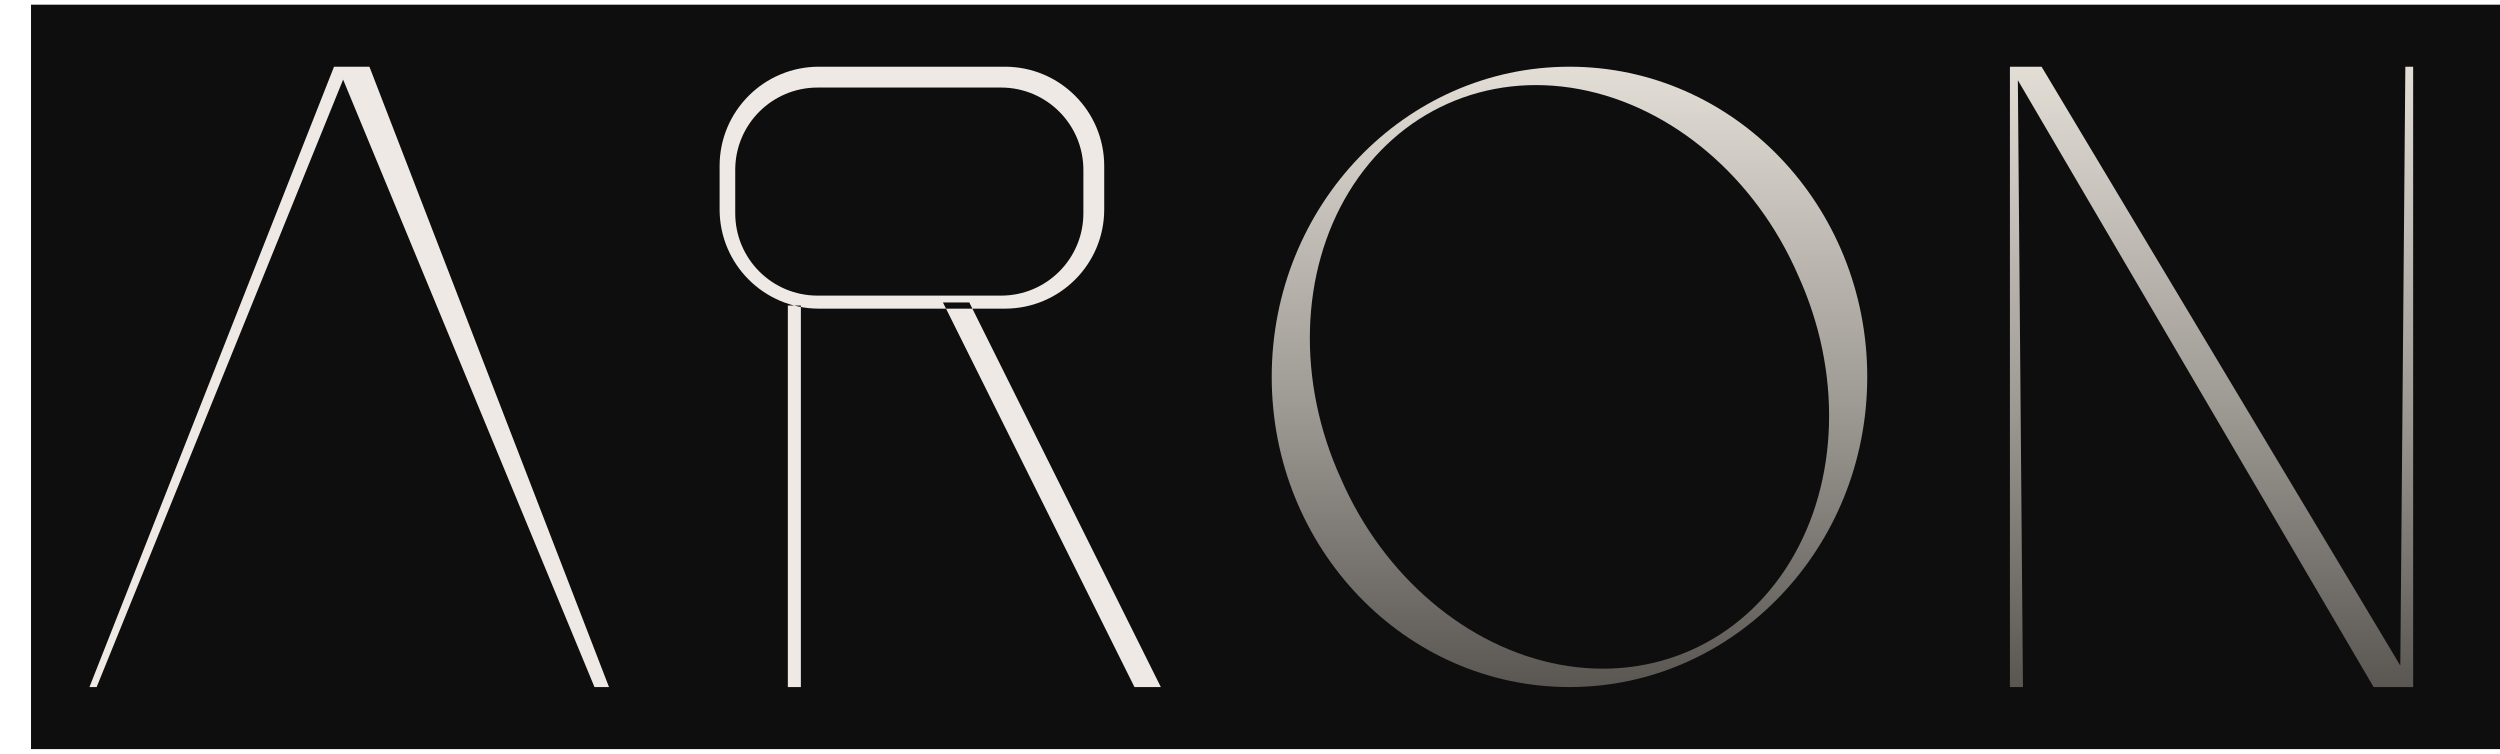
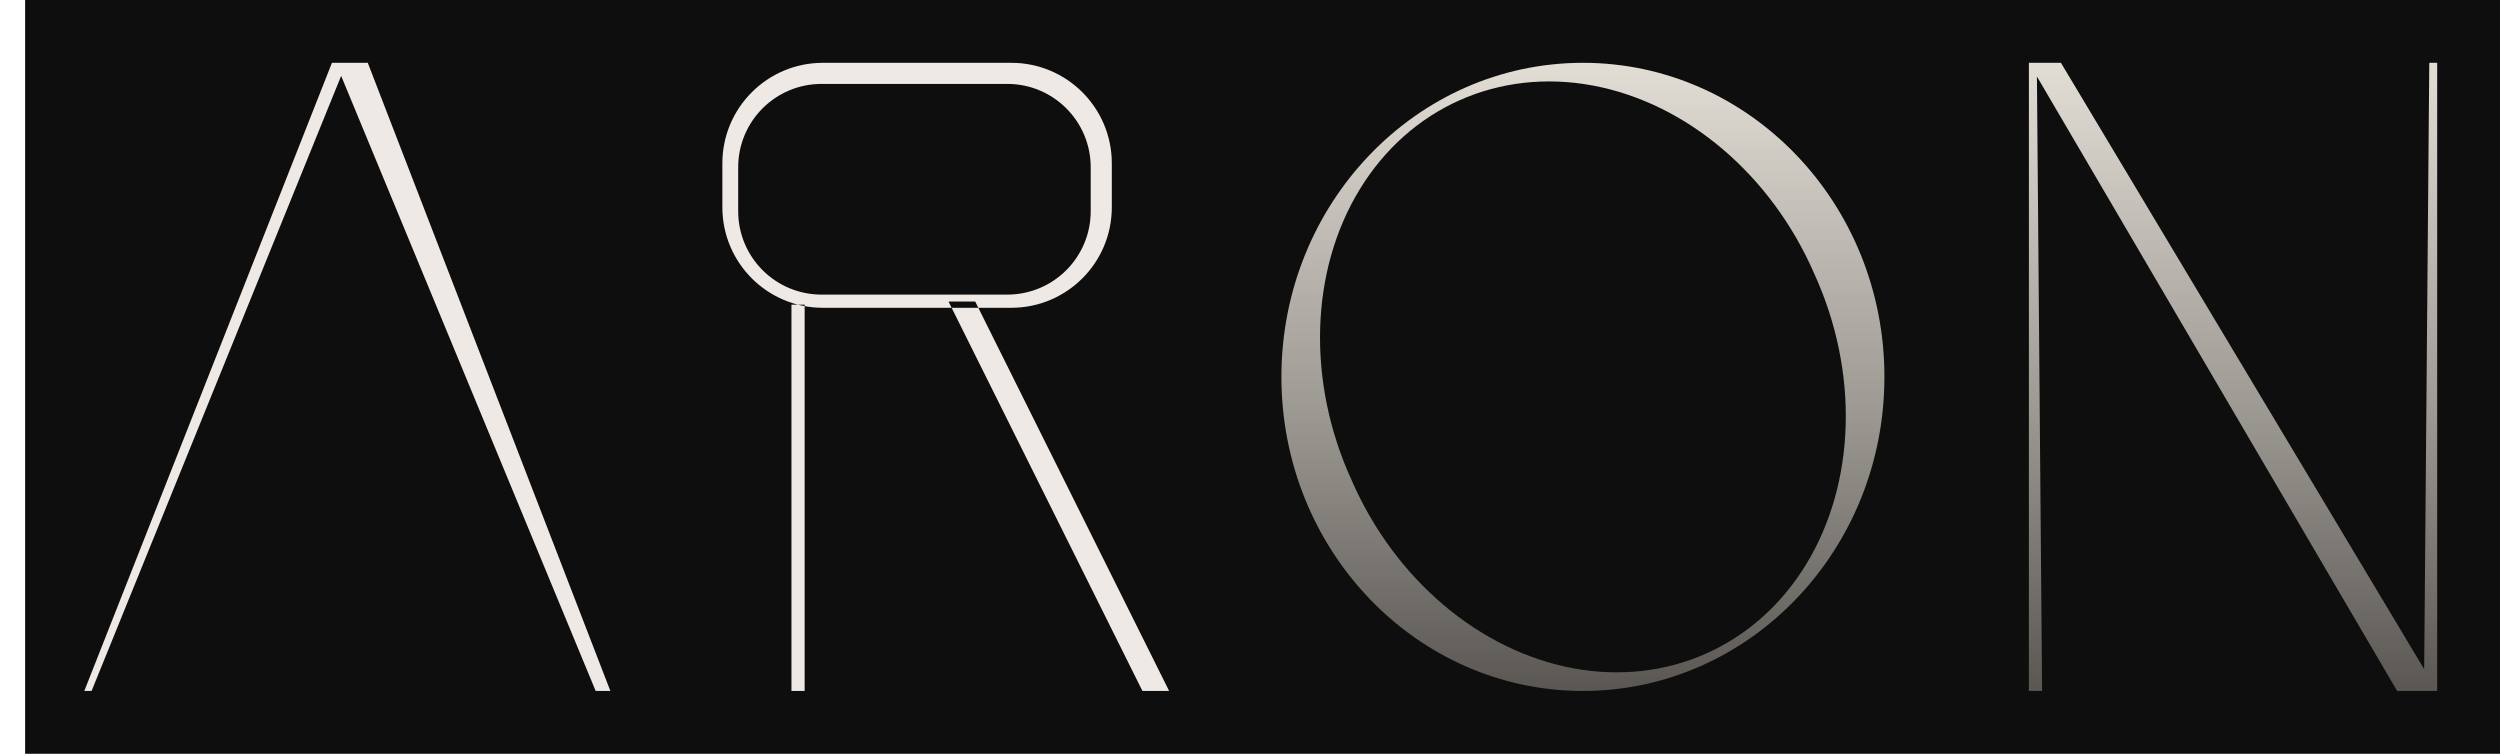
- <svg xmlns="http://www.w3.org/2000/svg" width="796" height="240" viewBox="-10 20 806 240">
+ <svg xmlns="http://www.w3.org/2000/svg" width="796" height="240" viewBox="-6 20 792 240">
  <rect x="0" y="20" width="796" height="240" fill="#0e0e0e" />
  <defs>
    <linearGradient id="gdesk-roundedd" x1="0" y1="0" x2="0" y2="1">
      <stop offset="0" stop-color="#e2ddd5" />
      <stop offset=".55" stop-color="#9d9993" />
      <stop offset="1" stop-color="#5a5753" />
    </linearGradient>
  </defs>
  <path d="M97.69 40.00 L102.31 40.00 L21.16 240.00 L18.84 240.00 Z M98.90 40.00 L109.10 40.00 L186.34 240.00 L181.66 240.00 Z" fill="#EEE9E4" />
  <path d="M0 0" fill="none" stroke="#EEE9E4" stroke-width="4.2" />
  <path d="M0 0" fill="#EEE9E4" />
  <path d="M254 40 H314 A32 32 0 0 1 346 72 V86 A32 32 0 0 1 314 118 H254 A32 32 0 0 1 222 86 V72 A32 32 0 0 1 254 40 Z M253.58 46.72 H312.74 A26.54 26.54 0 0 1 339.28 73.26 V87.26 A26.54 26.54 0 0 1 312.74 113.8 H253.58 A26.54 26.54 0 0 1 227.04 87.26 V73.26 A26.54 26.54 0 0 1 253.58 46.72 Z M244.00 117.00 L248.20 117.00 L248.20 240.00 L244.00 240.00 Z M294.00 116.00 L302.50 116.00 L364.25 240.00 L355.75 240.00 Z" fill="#EEE9E4" fill-rule="evenodd" />
  <path d="M0 0" fill="none" stroke="#EEE9E4" stroke-width="2.31" />
  <path d="M0 0" fill="#EEE9E4" />
  <path d="M400 140 A96 100 0 1 0 592 140 A96 100 0 1 0 400 140 Z M422.32 172.81 A80.66 95.38 -24.0 1 1 569.68 107.19 A80.66 95.38 -24.0 1 1 422.32 172.81 Z" fill="url(#gdesk-roundedd)" fill-rule="evenodd" />
  <path d="M638.00 40.00 L640.52 40.00 L642.20 240.00 L638.00 240.00 Z M765.48 40.00 L768.00 40.00 L768.00 240.00 L763.80 240.00 Z M638.00 40.00 L648.20 40.00 L768.00 240.00 L755.25 240.00 Z" fill="url(#gdesk-roundedd)" />
</svg>
